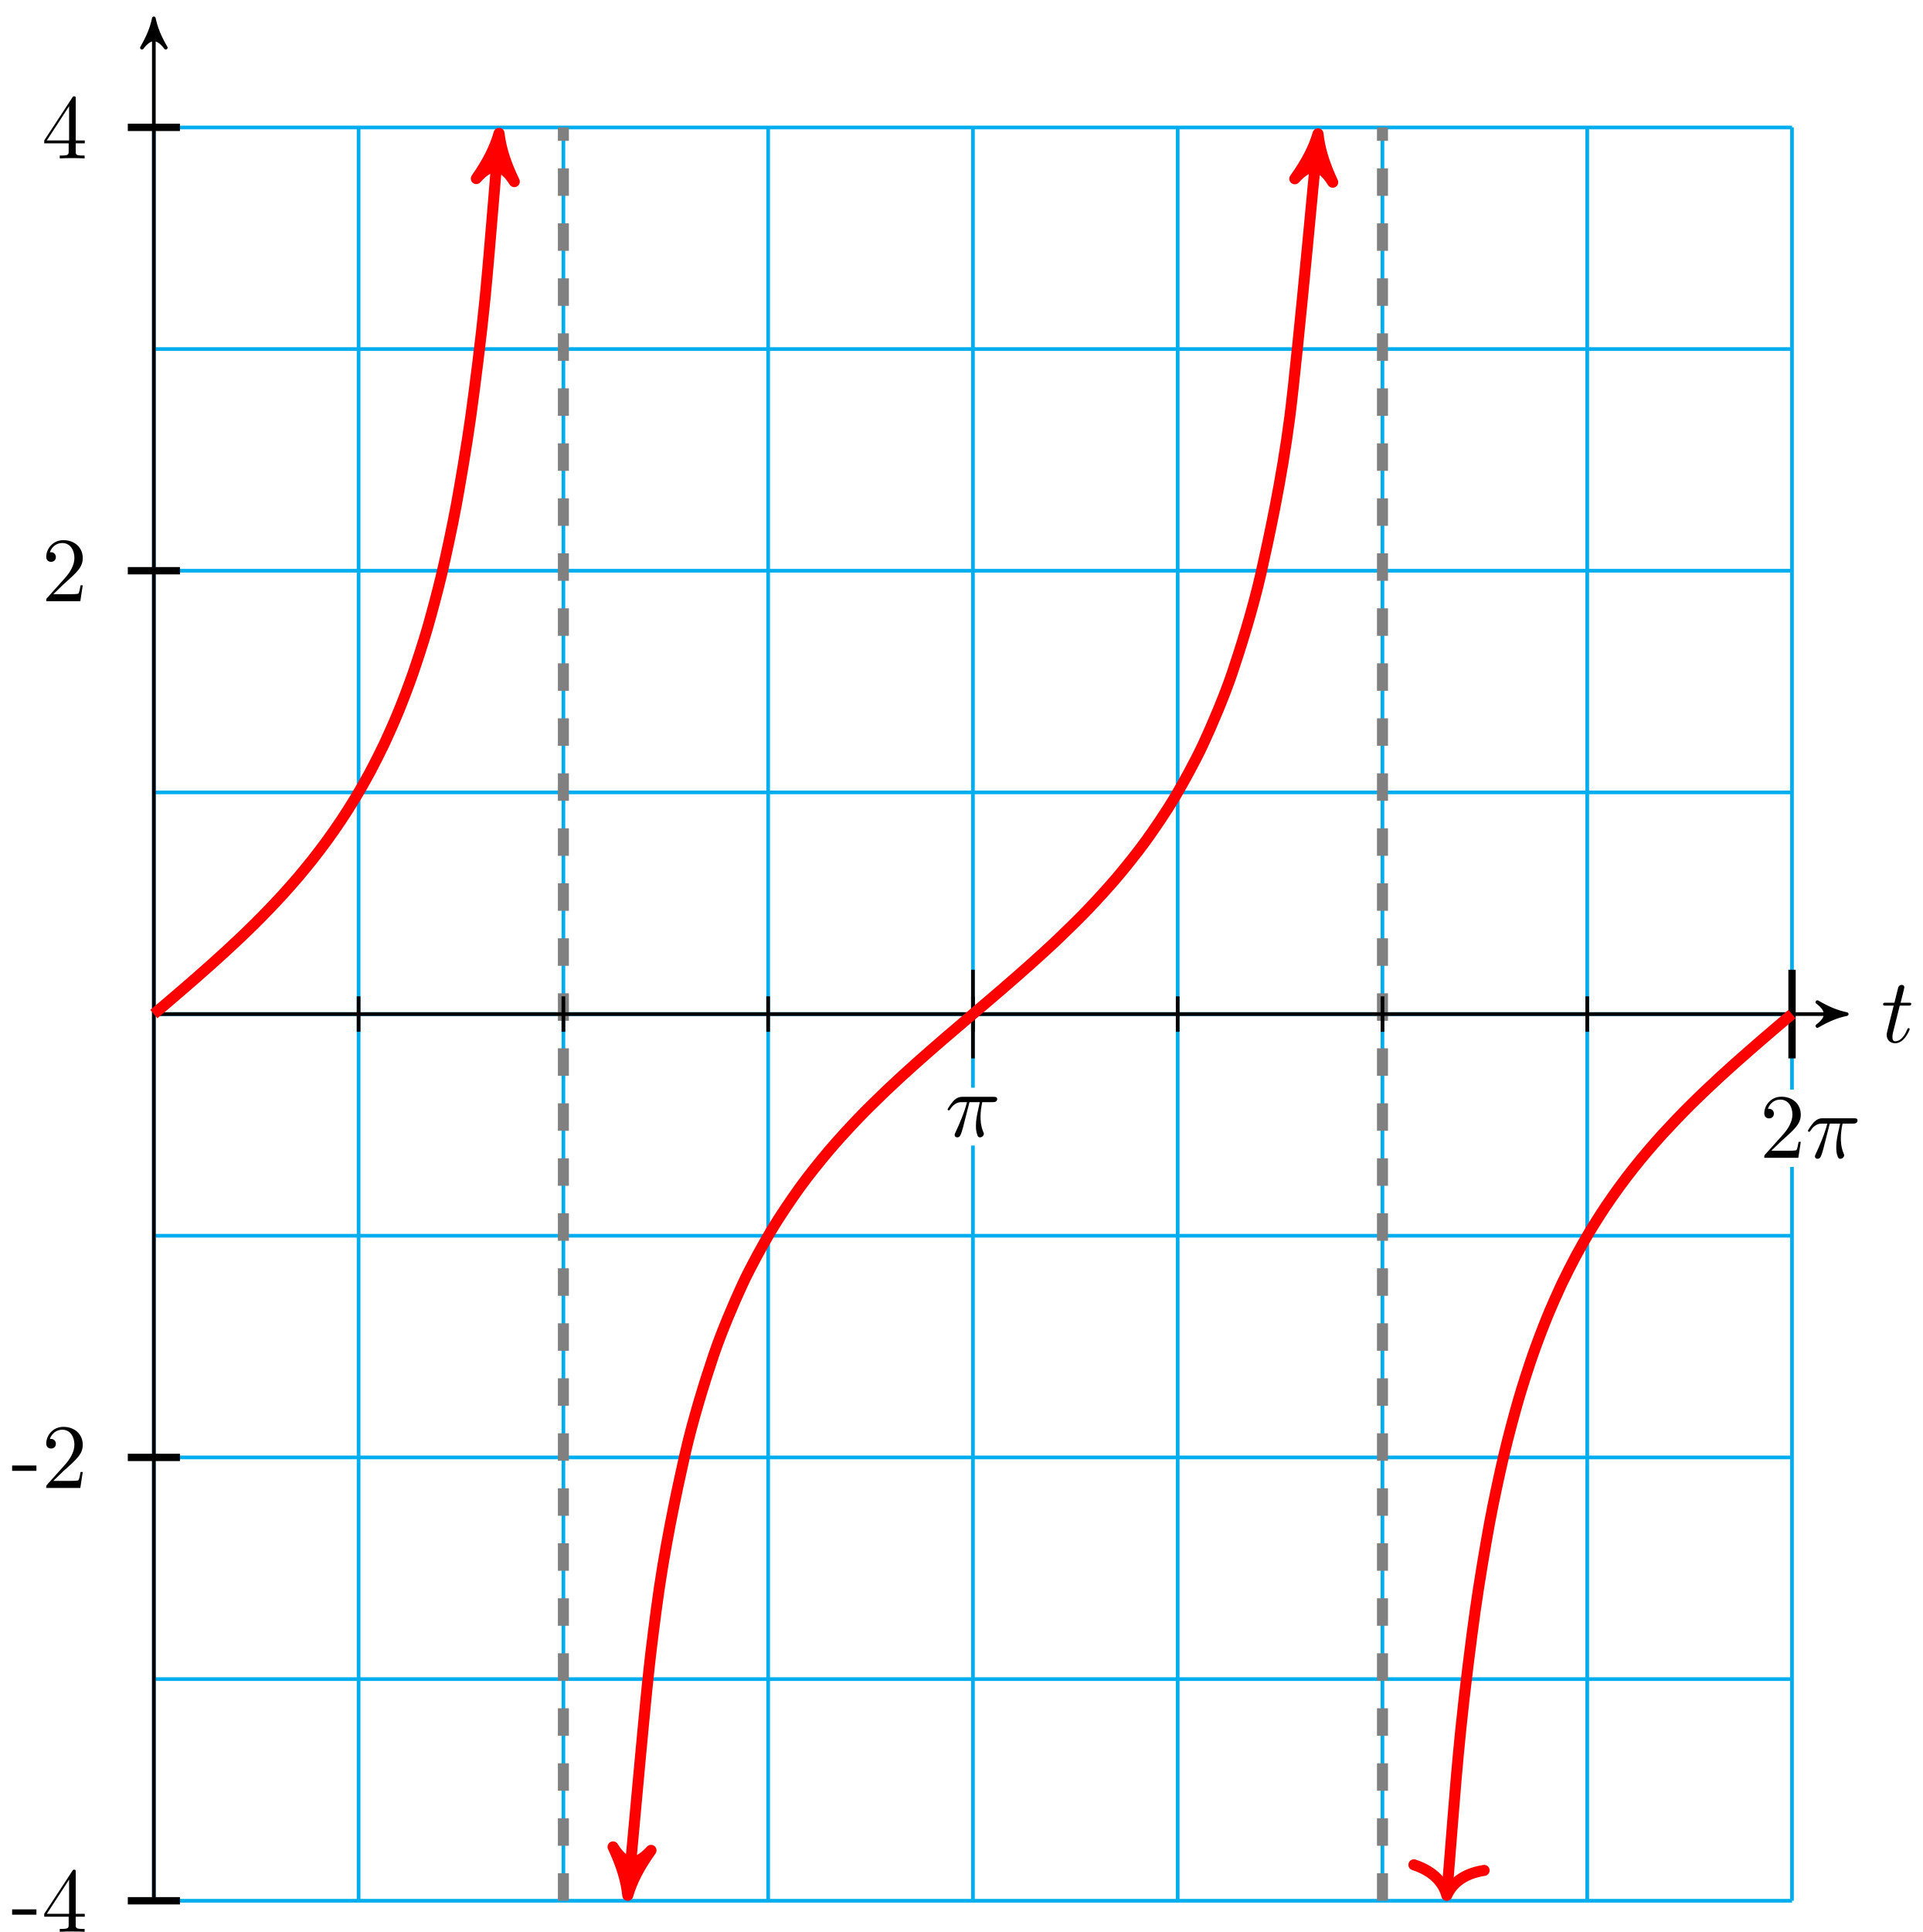
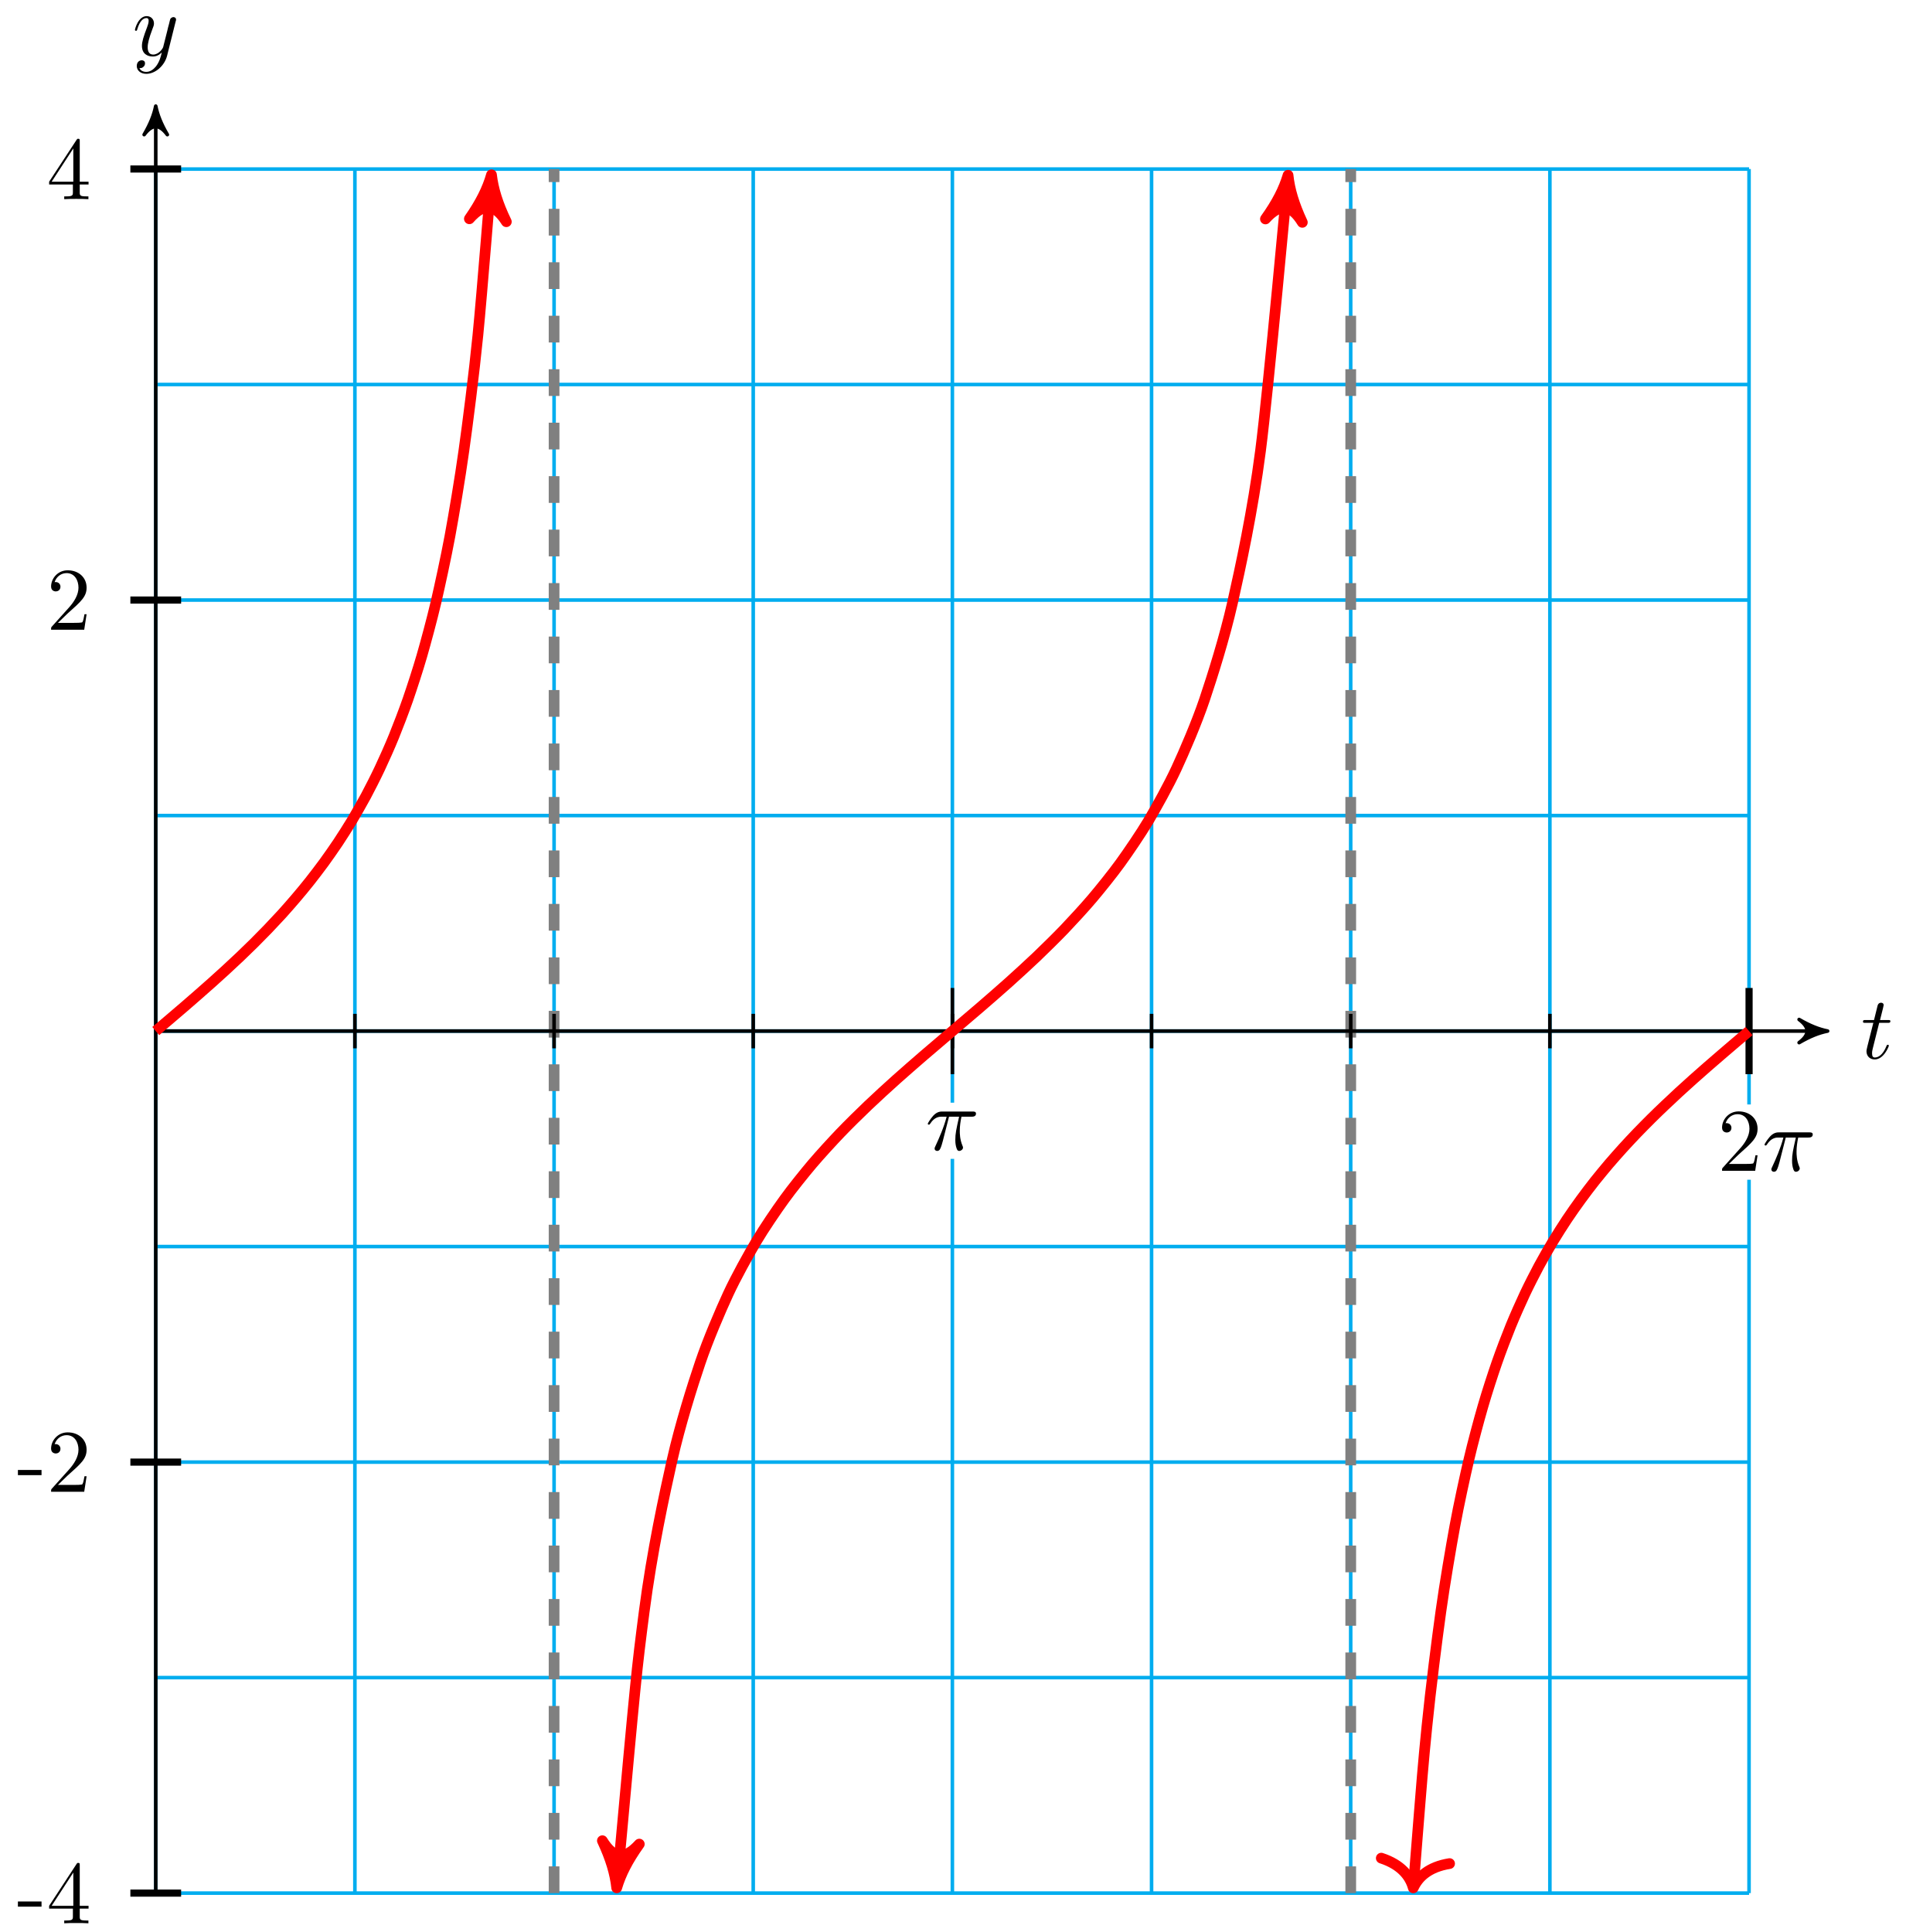
- <svg xmlns="http://www.w3.org/2000/svg" xmlns:xlink="http://www.w3.org/1999/xlink" width="209pt" height="210pt" viewBox="0 0 209 210" version="1.1">
+ <svg xmlns="http://www.w3.org/2000/svg" xmlns:xlink="http://www.w3.org/1999/xlink" width="213pt" height="216pt" viewBox="0 0 213 216" version="1.1">
  <defs>
    <g>
      <symbol overflow="visible" id="glyph0-0">
        <path style="stroke:none;" d="" />
      </symbol>
      <symbol overflow="visible" id="glyph0-1">
        <path style="stroke:none;" d="M 2.047 -3.984 L 2.984 -3.984 C 3.188 -3.984 3.297 -3.984 3.297 -4.188 C 3.297 -4.297 3.188 -4.297 3.016 -4.297 L 2.141 -4.297 C 2.5 -5.719 2.547 -5.906 2.547 -5.969 C 2.547 -6.141 2.422 -6.234 2.25 -6.234 C 2.219 -6.234 1.938 -6.234 1.859 -5.875 L 1.469 -4.297 L 0.531 -4.297 C 0.328 -4.297 0.234 -4.297 0.234 -4.109 C 0.234 -3.984 0.312 -3.984 0.516 -3.984 L 1.391 -3.984 C 0.672 -1.156 0.625 -0.984 0.625 -0.812 C 0.625 -0.266 1 0.109 1.547 0.109 C 2.562 0.109 3.125 -1.344 3.125 -1.422 C 3.125 -1.531 3.047 -1.531 3.016 -1.531 C 2.922 -1.531 2.906 -1.5 2.859 -1.391 C 2.438 -0.344 1.906 -0.109 1.562 -0.109 C 1.359 -0.109 1.25 -0.234 1.25 -0.562 C 1.25 -0.812 1.281 -0.875 1.312 -1.047 Z M 2.047 -3.984 " />
      </symbol>
      <symbol overflow="visible" id="glyph0-2">
+         <path style="stroke:none;" d="M 4.844 -3.797 C 4.891 -3.938 4.891 -3.953 4.891 -4.031 C 4.891 -4.203 4.75 -4.297 4.594 -4.297 C 4.5 -4.297 4.344 -4.234 4.25 -4.094 C 4.234 -4.031 4.141 -3.734 4.109 -3.547 C 4.031 -3.297 3.969 -3.016 3.906 -2.75 L 3.453 -0.953 C 3.422 -0.812 2.984 -0.109 2.328 -0.109 C 1.828 -0.109 1.719 -0.547 1.719 -0.922 C 1.719 -1.375 1.891 -2 2.219 -2.875 C 2.375 -3.281 2.422 -3.391 2.422 -3.594 C 2.422 -4.031 2.109 -4.406 1.609 -4.406 C 0.656 -4.406 0.297 -2.953 0.297 -2.875 C 0.297 -2.766 0.391 -2.766 0.406 -2.766 C 0.516 -2.766 0.516 -2.797 0.562 -2.953 C 0.844 -3.891 1.234 -4.188 1.578 -4.188 C 1.656 -4.188 1.828 -4.188 1.828 -3.875 C 1.828 -3.625 1.719 -3.359 1.656 -3.172 C 1.25 -2.109 1.078 -1.547 1.078 -1.078 C 1.078 -0.188 1.703 0.109 2.297 0.109 C 2.688 0.109 3.016 -0.062 3.297 -0.344 C 3.172 0.172 3.047 0.672 2.656 1.203 C 2.391 1.531 2.016 1.828 1.562 1.828 C 1.422 1.828 0.969 1.797 0.797 1.406 C 0.953 1.406 1.094 1.406 1.219 1.281 C 1.328 1.203 1.422 1.062 1.422 0.875 C 1.422 0.562 1.156 0.531 1.062 0.531 C 0.828 0.531 0.5 0.688 0.5 1.172 C 0.5 1.672 0.938 2.047 1.562 2.047 C 2.578 2.047 3.609 1.141 3.891 0.016 Z M 4.844 -3.797 " />
+       </symbol>
+       <symbol overflow="visible" id="glyph0-3">
        <path style="stroke:none;" d="M 2.641 -3.719 L 3.766 -3.719 C 3.438 -2.25 3.344 -1.812 3.344 -1.141 C 3.344 -1 3.344 -0.734 3.422 -0.391 C 3.531 0.047 3.641 0.109 3.781 0.109 C 3.984 0.109 4.203 -0.062 4.203 -0.266 C 4.203 -0.328 4.203 -0.344 4.141 -0.484 C 3.844 -1.203 3.844 -1.859 3.844 -2.141 C 3.844 -2.656 3.922 -3.203 4.031 -3.719 L 5.156 -3.719 C 5.297 -3.719 5.656 -3.719 5.656 -4.062 C 5.656 -4.297 5.438 -4.297 5.25 -4.297 L 1.906 -4.297 C 1.688 -4.297 1.312 -4.297 0.875 -3.828 C 0.531 -3.438 0.266 -2.984 0.266 -2.938 C 0.266 -2.922 0.266 -2.828 0.391 -2.828 C 0.469 -2.828 0.484 -2.875 0.547 -2.953 C 1.031 -3.719 1.609 -3.719 1.812 -3.719 L 2.375 -3.719 C 2.062 -2.516 1.531 -1.312 1.109 -0.406 C 1.031 -0.25 1.031 -0.234 1.031 -0.156 C 1.031 0.031 1.188 0.109 1.312 0.109 C 1.609 0.109 1.688 -0.172 1.812 -0.531 C 1.953 -1 1.953 -1.016 2.078 -1.516 Z M 2.641 -3.719 " />
      </symbol>
      <symbol overflow="visible" id="glyph1-0">
        <path style="stroke:none;" d="" />
      </symbol>
      <symbol overflow="visible" id="glyph1-1">
        <path style="stroke:none;" d="M 2.75 -1.859 L 2.75 -2.438 L 0.109 -2.438 L 0.109 -1.859 Z M 2.75 -1.859 " />
      </symbol>
      <symbol overflow="visible" id="glyph1-2">
        <path style="stroke:none;" d="M 4.688 -1.641 L 4.688 -1.953 L 3.703 -1.953 L 3.703 -6.484 C 3.703 -6.688 3.703 -6.75 3.531 -6.75 C 3.453 -6.75 3.422 -6.75 3.344 -6.625 L 0.281 -1.953 L 0.281 -1.641 L 2.938 -1.641 L 2.938 -0.781 C 2.938 -0.422 2.906 -0.312 2.172 -0.312 L 1.969 -0.312 L 1.969 0 C 2.375 -0.031 2.891 -0.031 3.312 -0.031 C 3.734 -0.031 4.25 -0.031 4.672 0 L 4.672 -0.312 L 4.453 -0.312 C 3.719 -0.312 3.703 -0.422 3.703 -0.781 L 3.703 -1.641 Z M 2.984 -1.953 L 0.562 -1.953 L 2.984 -5.672 Z M 2.984 -1.953 " />
      </symbol>
      <symbol overflow="visible" id="glyph1-3">
        <path style="stroke:none;" d="M 4.469 -1.734 L 4.234 -1.734 C 4.172 -1.438 4.109 -1 4 -0.844 C 3.938 -0.766 3.281 -0.766 3.062 -0.766 L 1.266 -0.766 L 2.328 -1.797 C 3.875 -3.172 4.469 -3.703 4.469 -4.703 C 4.469 -5.844 3.578 -6.641 2.359 -6.641 C 1.234 -6.641 0.5 -5.719 0.5 -4.828 C 0.5 -4.281 1 -4.281 1.031 -4.281 C 1.203 -4.281 1.547 -4.391 1.547 -4.812 C 1.547 -5.062 1.359 -5.328 1.016 -5.328 C 0.938 -5.328 0.922 -5.328 0.891 -5.312 C 1.109 -5.969 1.656 -6.328 2.234 -6.328 C 3.141 -6.328 3.562 -5.516 3.562 -4.703 C 3.562 -3.906 3.078 -3.125 2.516 -2.5 L 0.609 -0.375 C 0.5 -0.266 0.5 -0.234 0.5 0 L 4.203 0 Z M 4.469 -1.734 " />
      </symbol>
      <symbol overflow="visible" id="glyph2-0">
        <path style="stroke:none;" d="" />
      </symbol>
      <symbol overflow="visible" id="glyph2-1">
        <path style="stroke:none;" d="M 1.266 -0.766 L 2.328 -1.797 C 3.875 -3.172 4.469 -3.703 4.469 -4.703 C 4.469 -5.844 3.578 -6.641 2.359 -6.641 C 1.234 -6.641 0.5 -5.719 0.5 -4.828 C 0.5 -4.281 1 -4.281 1.031 -4.281 C 1.203 -4.281 1.547 -4.391 1.547 -4.812 C 1.547 -5.062 1.359 -5.328 1.016 -5.328 C 0.938 -5.328 0.922 -5.328 0.891 -5.312 C 1.109 -5.969 1.656 -6.328 2.234 -6.328 C 3.141 -6.328 3.562 -5.516 3.562 -4.703 C 3.562 -3.906 3.078 -3.125 2.516 -2.5 L 0.609 -0.375 C 0.5 -0.266 0.5 -0.234 0.5 0 L 4.203 0 L 4.469 -1.734 L 4.234 -1.734 C 4.172 -1.438 4.109 -1 4 -0.844 C 3.938 -0.766 3.281 -0.766 3.062 -0.766 Z M 1.266 -0.766 " />
      </symbol>
    </g>
  </defs>
  <g id="surface1">
-     <path style="fill:none;stroke-width:0.399;stroke-linecap:butt;stroke-linejoin:miter;stroke:rgb(0%,67.839%,93.729%);stroke-opacity:1;stroke-miterlimit:10;" d="M -0 -96.38 L 178.109 -96.38 M -0 -72.287 L 178.109 -72.287 M -0 -48.189 L 178.109 -48.189 M -0 -24.095 L 178.109 -24.095 M -0 -0.002 L 178.109 -0.002 M -0 24.096 L 178.109 24.096 M -0 48.19 L 178.109 48.19 M -0 72.284 L 178.109 72.284 M -0 96.37 L 178.109 96.37 M -0 -96.38 L -0 96.381 M 22.261 -96.38 L 22.261 96.381 M 44.527 -96.38 L 44.527 96.381 M 66.789 -96.38 L 66.789 96.381 M 89.054 -96.38 L 89.054 96.381 M 111.316 -96.38 L 111.316 96.381 M 133.578 -96.38 L 133.578 96.381 M 155.843 -96.38 L 155.843 96.381 M 178.105 -96.38 L 178.105 96.381 " transform="matrix(1,0,0,-1,16.727,110.225)" />
-     <path style="fill:none;stroke-width:1.196;stroke-linecap:butt;stroke-linejoin:miter;stroke:rgb(50%,50%,50%);stroke-opacity:1;stroke-dasharray:2.989,2.989;stroke-miterlimit:10;" d="M 44.527 -96.38 L 44.527 96.381 " transform="matrix(1,0,0,-1,16.727,110.225)" />
-     <path style="fill:none;stroke-width:1.196;stroke-linecap:butt;stroke-linejoin:miter;stroke:rgb(50%,50%,50%);stroke-opacity:1;stroke-dasharray:2.989,2.989;stroke-miterlimit:10;" d="M 133.582 -96.38 L 133.582 96.381 " transform="matrix(1,0,0,-1,16.727,110.225)" />
-     <path style="fill:none;stroke-width:0.399;stroke-linecap:butt;stroke-linejoin:miter;stroke:rgb(0%,0%,0%);stroke-opacity:1;stroke-miterlimit:10;" d="M -0 -0.002 L 183.257 -0.002 " transform="matrix(1,0,0,-1,16.727,110.225)" />
-     <path style="fill-rule:nonzero;fill:rgb(0%,0%,0%);fill-opacity:1;stroke-width:0.399;stroke-linecap:butt;stroke-linejoin:round;stroke:rgb(0%,0%,0%);stroke-opacity:1;stroke-miterlimit:10;" d="M 0.796 -0.002 C -0.2 0.198 -1.196 0.596 -2.391 1.295 C -1.196 0.397 -1.196 -0.4 -2.391 -1.295 C -1.196 -0.599 -0.2 -0.201 0.796 -0.002 Z M 0.796 -0.002 " transform="matrix(1,0,0,-1,199.985,110.225)" />
+     <path style="fill:none;stroke-width:0.399;stroke-linecap:butt;stroke-linejoin:miter;stroke:rgb(0%,67.839%,93.729%);stroke-opacity:1;stroke-miterlimit:10;" d="M 0 -96.378 L 178.11 -96.378 M 0 -72.285 L 178.11 -72.285 M 0 -48.191 L 178.11 -48.191 M 0 -24.093 L 178.11 -24.093 M 0 0.001 L 178.11 0.001 M 0 24.094 L 178.11 24.094 M 0 48.188 L 178.11 48.188 M 0 72.286 L 178.11 72.286 M 0 96.372 L 178.11 96.372 M 0 -96.378 L 0 96.379 M 22.262 -96.378 L 22.262 96.379 M 44.528 -96.378 L 44.528 96.379 M 66.789 -96.378 L 66.789 96.379 M 89.051 -96.378 L 89.051 96.379 M 111.317 -96.378 L 111.317 96.379 M 133.578 -96.378 L 133.578 96.379 M 155.844 -96.378 L 155.844 96.379 M 178.106 -96.378 L 178.106 96.379 " transform="matrix(1,0,0,-1,17.41,115.274)" />
+     <path style="fill:none;stroke-width:1.196;stroke-linecap:butt;stroke-linejoin:miter;stroke:rgb(50%,50%,50%);stroke-opacity:1;stroke-dasharray:2.989,2.989;stroke-miterlimit:10;" d="M 44.528 -96.378 L 44.528 96.379 " transform="matrix(1,0,0,-1,17.41,115.274)" />
+     <path style="fill:none;stroke-width:1.196;stroke-linecap:butt;stroke-linejoin:miter;stroke:rgb(50%,50%,50%);stroke-opacity:1;stroke-dasharray:2.989,2.989;stroke-miterlimit:10;" d="M 133.582 -96.378 L 133.582 96.379 " transform="matrix(1,0,0,-1,17.41,115.274)" />
+     <path style="fill:none;stroke-width:0.399;stroke-linecap:butt;stroke-linejoin:miter;stroke:rgb(0%,0%,0%);stroke-opacity:1;stroke-miterlimit:10;" d="M 0 0.001 L 186.094 0.001 " transform="matrix(1,0,0,-1,17.41,115.274)" />
+     <path style="fill-rule:nonzero;fill:rgb(0%,0%,0%);fill-opacity:1;stroke-width:0.399;stroke-linecap:butt;stroke-linejoin:round;stroke:rgb(0%,0%,0%);stroke-opacity:1;stroke-miterlimit:10;" d="M 0.798 0.001 C -0.198 0.2 -1.194 0.598 -2.39 1.294 C -1.194 0.399 -1.194 -0.398 -2.39 -1.296 C -1.194 -0.597 -0.198 -0.199 0.798 0.001 Z M 0.798 0.001 " transform="matrix(1,0,0,-1,203.5028,115.274)" />
    <g style="fill:rgb(0%,0%,0%);fill-opacity:1;">
-       <use xlink:href="#glyph0-1" x="204.501" y="113.289" />
+       <use xlink:href="#glyph0-1" x="208.019" y="118.338" />
    </g>
-     <path style="fill:none;stroke-width:0.399;stroke-linecap:butt;stroke-linejoin:miter;stroke:rgb(0%,0%,0%);stroke-opacity:1;stroke-miterlimit:10;" d="M -0 -96.38 L -0 107.432 " transform="matrix(1,0,0,-1,16.727,110.225)" />
-     <path style="fill-rule:nonzero;fill:rgb(0%,0%,0%);fill-opacity:1;stroke-width:0.399;stroke-linecap:butt;stroke-linejoin:round;stroke:rgb(0%,0%,0%);stroke-opacity:1;stroke-miterlimit:10;" d="M 0.798 0 C -0.198 0.2 -1.194 0.598 -2.39 1.293 C -1.194 0.399 -1.194 -0.398 -2.39 -1.296 C -1.194 -0.597 -0.198 -0.199 0.798 0 Z M 0.798 0 " transform="matrix(0,-1,-1,0,16.727,2.79397)" />
-     <path style="fill:none;stroke-width:0.399;stroke-linecap:butt;stroke-linejoin:miter;stroke:rgb(0%,0%,0%);stroke-opacity:1;stroke-miterlimit:10;" d="M 22.261 1.928 L 22.261 -1.927 " transform="matrix(1,0,0,-1,16.727,110.225)" />
-     <path style="fill:none;stroke-width:0.399;stroke-linecap:butt;stroke-linejoin:miter;stroke:rgb(0%,0%,0%);stroke-opacity:1;stroke-miterlimit:10;" d="M 44.527 1.928 L 44.527 -1.927 " transform="matrix(1,0,0,-1,16.727,110.225)" />
-     <path style="fill:none;stroke-width:0.399;stroke-linecap:butt;stroke-linejoin:miter;stroke:rgb(0%,0%,0%);stroke-opacity:1;stroke-miterlimit:10;" d="M 66.789 1.928 L 66.789 -1.927 " transform="matrix(1,0,0,-1,16.727,110.225)" />
-     <path style="fill:none;stroke-width:0.399;stroke-linecap:butt;stroke-linejoin:miter;stroke:rgb(0%,0%,0%);stroke-opacity:1;stroke-miterlimit:10;" d="M 89.054 1.928 L 89.054 -1.927 " transform="matrix(1,0,0,-1,16.727,110.225)" />
-     <path style="fill:none;stroke-width:0.399;stroke-linecap:butt;stroke-linejoin:miter;stroke:rgb(0%,0%,0%);stroke-opacity:1;stroke-miterlimit:10;" d="M 111.316 1.928 L 111.316 -1.927 " transform="matrix(1,0,0,-1,16.727,110.225)" />
-     <path style="fill:none;stroke-width:0.399;stroke-linecap:butt;stroke-linejoin:miter;stroke:rgb(0%,0%,0%);stroke-opacity:1;stroke-miterlimit:10;" d="M 133.582 1.928 L 133.582 -1.927 " transform="matrix(1,0,0,-1,16.727,110.225)" />
-     <path style="fill:none;stroke-width:0.399;stroke-linecap:butt;stroke-linejoin:miter;stroke:rgb(0%,0%,0%);stroke-opacity:1;stroke-miterlimit:10;" d="M 155.843 1.928 L 155.843 -1.927 " transform="matrix(1,0,0,-1,16.727,110.225)" />
-     <path style="fill:none;stroke-width:0.399;stroke-linecap:butt;stroke-linejoin:miter;stroke:rgb(0%,0%,0%);stroke-opacity:1;stroke-miterlimit:10;" d="M 178.109 1.928 L 178.109 -1.927 " transform="matrix(1,0,0,-1,16.727,110.225)" />
-     <path style="fill:none;stroke-width:0.797;stroke-linecap:butt;stroke-linejoin:miter;stroke:rgb(0%,0%,0%);stroke-opacity:1;stroke-miterlimit:10;" d="M 2.836 -96.38 L -2.832 -96.38 " transform="matrix(1,0,0,-1,16.727,110.225)" />
-     <path style=" stroke:none;fill-rule:nonzero;fill:rgb(100%,100%,100%);fill-opacity:1;" d="M 0.215 210.973 L 10.504 210.973 L 10.504 202.234 L 0.215 202.234 Z M 0.215 210.973 " />
+     <path style="fill:none;stroke-width:0.399;stroke-linecap:butt;stroke-linejoin:miter;stroke:rgb(0%,0%,0%);stroke-opacity:1;stroke-miterlimit:10;" d="M 0 -96.378 L 0 102.614 " transform="matrix(1,0,0,-1,17.41,115.274)" />
+     <path style="fill-rule:nonzero;fill:rgb(0%,0%,0%);fill-opacity:1;stroke-width:0.399;stroke-linecap:butt;stroke-linejoin:round;stroke:rgb(0%,0%,0%);stroke-opacity:1;stroke-miterlimit:10;" d="M 0.799 -0 C -0.198 0.199 -1.194 0.598 -2.393 1.297 C -1.194 0.398 -1.194 -0.399 -2.393 -1.297 C -1.194 -0.598 -0.198 -0.199 0.799 -0 Z M 0.799 -0 " transform="matrix(0,-1,-1,0,17.41,12.66186)" />
    <g style="fill:rgb(0%,0%,0%);fill-opacity:1;">
-       <use xlink:href="#glyph1-1" x="1.21" y="209.977" />
-       <use xlink:href="#glyph1-2" x="4.528" y="209.977" />
+       <use xlink:href="#glyph0-2" x="14.789" y="6.209" />
    </g>
-     <path style="fill:none;stroke-width:0.797;stroke-linecap:butt;stroke-linejoin:miter;stroke:rgb(0%,0%,0%);stroke-opacity:1;stroke-miterlimit:10;" d="M 2.836 -48.189 L -2.832 -48.189 " transform="matrix(1,0,0,-1,16.727,110.225)" />
-     <path style=" stroke:none;fill-rule:nonzero;fill:rgb(100%,100%,100%);fill-opacity:1;" d="M 0.215 162.73 L 10.504 162.73 L 10.504 154.102 L 0.215 154.102 Z M 0.215 162.73 " />
+     <path style="fill:none;stroke-width:0.399;stroke-linecap:butt;stroke-linejoin:miter;stroke:rgb(0%,0%,0%);stroke-opacity:1;stroke-miterlimit:10;" d="M 22.262 1.926 L 22.262 -1.929 " transform="matrix(1,0,0,-1,17.41,115.274)" />
+     <path style="fill:none;stroke-width:0.399;stroke-linecap:butt;stroke-linejoin:miter;stroke:rgb(0%,0%,0%);stroke-opacity:1;stroke-miterlimit:10;" d="M 44.528 1.926 L 44.528 -1.929 " transform="matrix(1,0,0,-1,17.41,115.274)" />
+     <path style="fill:none;stroke-width:0.399;stroke-linecap:butt;stroke-linejoin:miter;stroke:rgb(0%,0%,0%);stroke-opacity:1;stroke-miterlimit:10;" d="M 66.789 1.926 L 66.789 -1.929 " transform="matrix(1,0,0,-1,17.41,115.274)" />
+     <path style="fill:none;stroke-width:0.399;stroke-linecap:butt;stroke-linejoin:miter;stroke:rgb(0%,0%,0%);stroke-opacity:1;stroke-miterlimit:10;" d="M 89.055 1.926 L 89.055 -1.929 " transform="matrix(1,0,0,-1,17.41,115.274)" />
+     <path style="fill:none;stroke-width:0.399;stroke-linecap:butt;stroke-linejoin:miter;stroke:rgb(0%,0%,0%);stroke-opacity:1;stroke-miterlimit:10;" d="M 111.317 1.926 L 111.317 -1.929 " transform="matrix(1,0,0,-1,17.41,115.274)" />
+     <path style="fill:none;stroke-width:0.399;stroke-linecap:butt;stroke-linejoin:miter;stroke:rgb(0%,0%,0%);stroke-opacity:1;stroke-miterlimit:10;" d="M 133.582 1.926 L 133.582 -1.929 " transform="matrix(1,0,0,-1,17.41,115.274)" />
+     <path style="fill:none;stroke-width:0.399;stroke-linecap:butt;stroke-linejoin:miter;stroke:rgb(0%,0%,0%);stroke-opacity:1;stroke-miterlimit:10;" d="M 155.844 1.926 L 155.844 -1.929 " transform="matrix(1,0,0,-1,17.41,115.274)" />
+     <path style="fill:none;stroke-width:0.399;stroke-linecap:butt;stroke-linejoin:miter;stroke:rgb(0%,0%,0%);stroke-opacity:1;stroke-miterlimit:10;" d="M 178.11 1.926 L 178.11 -1.929 " transform="matrix(1,0,0,-1,17.41,115.274)" />
+     <path style="fill:none;stroke-width:0.797;stroke-linecap:butt;stroke-linejoin:miter;stroke:rgb(0%,0%,0%);stroke-opacity:1;stroke-miterlimit:10;" d="M 2.836 -96.378 L -2.836 -96.378 " transform="matrix(1,0,0,-1,17.41,115.274)" />
+     <path style=" stroke:none;fill-rule:nonzero;fill:rgb(100%,100%,100%);fill-opacity:1;" d="M 0.898 216.023 L 11.188 216.023 L 11.188 207.285 L 0.898 207.285 Z M 0.898 216.023 " />
    <g style="fill:rgb(0%,0%,0%);fill-opacity:1;">
-       <use xlink:href="#glyph1-1" x="1.21" y="161.733" />
-       <use xlink:href="#glyph1-3" x="4.528" y="161.733" />
+       <use xlink:href="#glyph1-1" x="1.893" y="215.026" />
+       <use xlink:href="#glyph1-2" x="5.211" y="215.026" />
    </g>
-     <path style="fill:none;stroke-width:0.797;stroke-linecap:butt;stroke-linejoin:miter;stroke:rgb(0%,0%,0%);stroke-opacity:1;stroke-miterlimit:10;" d="M 2.836 48.19 L -2.832 48.19 " transform="matrix(1,0,0,-1,16.727,110.225)" />
-     <path style=" stroke:none;fill-rule:nonzero;fill:rgb(100%,100%,100%);fill-opacity:1;" d="M 3.531 66.348 L 10.504 66.348 L 10.504 57.723 L 3.531 57.723 Z M 3.531 66.348 " />
+     <path style="fill:none;stroke-width:0.797;stroke-linecap:butt;stroke-linejoin:miter;stroke:rgb(0%,0%,0%);stroke-opacity:1;stroke-miterlimit:10;" d="M 2.836 -48.191 L -2.836 -48.191 " transform="matrix(1,0,0,-1,17.41,115.274)" />
+     <path style=" stroke:none;fill-rule:nonzero;fill:rgb(100%,100%,100%);fill-opacity:1;" d="M 0.898 167.777 L 11.188 167.777 L 11.188 159.148 L 0.898 159.148 Z M 0.898 167.777 " />
    <g style="fill:rgb(0%,0%,0%);fill-opacity:1;">
-       <use xlink:href="#glyph1-3" x="4.528" y="65.353" />
+       <use xlink:href="#glyph1-1" x="1.893" y="166.782" />
+       <use xlink:href="#glyph1-3" x="5.211" y="166.782" />
    </g>
-     <path style="fill:none;stroke-width:0.797;stroke-linecap:butt;stroke-linejoin:miter;stroke:rgb(0%,0%,0%);stroke-opacity:1;stroke-miterlimit:10;" d="M 2.836 96.381 L -2.832 96.381 " transform="matrix(1,0,0,-1,16.727,110.225)" />
-     <path style=" stroke:none;fill-rule:nonzero;fill:rgb(100%,100%,100%);fill-opacity:1;" d="M 3.531 18.215 L 10.504 18.215 L 10.504 9.477 L 3.531 9.477 Z M 3.531 18.215 " />
+     <path style="fill:none;stroke-width:0.797;stroke-linecap:butt;stroke-linejoin:miter;stroke:rgb(0%,0%,0%);stroke-opacity:1;stroke-miterlimit:10;" d="M 2.836 48.188 L -2.836 48.188 " transform="matrix(1,0,0,-1,17.41,115.274)" />
+     <path style=" stroke:none;fill-rule:nonzero;fill:rgb(100%,100%,100%);fill-opacity:1;" d="M 4.215 71.398 L 11.188 71.398 L 11.188 62.77 L 4.215 62.77 Z M 4.215 71.398 " />
    <g style="fill:rgb(0%,0%,0%);fill-opacity:1;">
-       <use xlink:href="#glyph1-2" x="4.528" y="17.218" />
+       <use xlink:href="#glyph1-3" x="5.211" y="70.402" />
    </g>
-     <path style="fill:none;stroke-width:0.797;stroke-linecap:butt;stroke-linejoin:miter;stroke:rgb(0%,0%,0%);stroke-opacity:1;stroke-miterlimit:10;" d="M 178.109 4.819 L 178.109 -4.818 " transform="matrix(1,0,0,-1,16.727,110.225)" />
-     <path style=" stroke:none;fill-rule:nonzero;fill:rgb(100%,100%,100%);fill-opacity:1;" d="M 190.32 126.844 L 203.332 126.844 L 203.332 118.43 L 190.32 118.43 Z M 190.32 126.844 " />
+     <path style="fill:none;stroke-width:0.797;stroke-linecap:butt;stroke-linejoin:miter;stroke:rgb(0%,0%,0%);stroke-opacity:1;stroke-miterlimit:10;" d="M 2.836 96.379 L -2.836 96.379 " transform="matrix(1,0,0,-1,17.41,115.274)" />
+     <path style=" stroke:none;fill-rule:nonzero;fill:rgb(100%,100%,100%);fill-opacity:1;" d="M 4.215 23.262 L 11.188 23.262 L 11.188 14.527 L 4.215 14.527 Z M 4.215 23.262 " />
    <g style="fill:rgb(0%,0%,0%);fill-opacity:1;">
-       <use xlink:href="#glyph2-1" x="191.318" y="125.848" />
+       <use xlink:href="#glyph1-2" x="5.211" y="22.267" />
+     </g>
+     <path style="fill:none;stroke-width:0.797;stroke-linecap:butt;stroke-linejoin:miter;stroke:rgb(0%,0%,0%);stroke-opacity:1;stroke-miterlimit:10;" d="M 178.11 4.817 L 178.11 -4.82 " transform="matrix(1,0,0,-1,17.41,115.274)" />
+     <path style=" stroke:none;fill-rule:nonzero;fill:rgb(100%,100%,100%);fill-opacity:1;" d="M 191.004 131.895 L 204.016 131.895 L 204.016 123.48 L 191.004 123.48 Z M 191.004 131.895 " />
+     <g style="fill:rgb(0%,0%,0%);fill-opacity:1;">
+       <use xlink:href="#glyph2-1" x="192.001" y="130.897" />
    </g>
    <g style="fill:rgb(0%,0%,0%);fill-opacity:1;">
-       <use xlink:href="#glyph0-2" x="196.3" y="125.848" />
+       <use xlink:href="#glyph0-3" x="196.982" y="130.897" />
    </g>
-     <path style="fill:none;stroke-width:0.399;stroke-linecap:butt;stroke-linejoin:miter;stroke:rgb(0%,0%,0%);stroke-opacity:1;stroke-miterlimit:10;" d="M 89.054 4.819 L 89.054 -4.818 " transform="matrix(1,0,0,-1,16.727,110.225)" />
-     <path style=" stroke:none;fill-rule:nonzero;fill:rgb(100%,100%,100%);fill-opacity:1;" d="M 101.766 124.516 L 109.797 124.516 L 109.797 118.23 L 101.766 118.23 Z M 101.766 124.516 " />
+     <path style="fill:none;stroke-width:0.399;stroke-linecap:butt;stroke-linejoin:miter;stroke:rgb(0%,0%,0%);stroke-opacity:1;stroke-miterlimit:10;" d="M 89.055 4.817 L 89.055 -4.82 " transform="matrix(1,0,0,-1,17.41,115.274)" />
+     <path style=" stroke:none;fill-rule:nonzero;fill:rgb(100%,100%,100%);fill-opacity:1;" d="M 102.449 129.562 L 110.477 129.562 L 110.477 123.281 L 102.449 123.281 Z M 102.449 129.562 " />
    <g style="fill:rgb(0%,0%,0%);fill-opacity:1;">
-       <use xlink:href="#glyph0-2" x="102.763" y="123.518" />
+       <use xlink:href="#glyph0-3" x="103.446" y="128.567" />
    </g>
-     <path style="fill:none;stroke-width:1.196;stroke-linecap:butt;stroke-linejoin:miter;stroke:rgb(100%,0%,0%);stroke-opacity:1;stroke-miterlimit:10;" d="M 51.64 -94.517 C 53.734 -71.634 53.734 -71.634 54.605 -64.908 C 55.472 -58.185 56.867 -51.779 57.734 -47.916 C 58.605 -44.052 59.996 -39.642 60.867 -37.068 C 61.734 -34.498 63.128 -31.259 64 -29.38 C 64.867 -27.502 66.261 -24.994 67.128 -23.525 C 68 -22.06 69.39 -20.017 70.261 -18.814 C 71.128 -17.611 72.523 -15.884 73.394 -14.853 C 74.261 -13.826 75.656 -12.31 76.523 -11.4 C 77.394 -10.49 78.789 -9.127 79.656 -8.295 C 80.523 -7.463 81.918 -6.193 82.789 -5.416 C 83.656 -4.634 85.05 -3.427 85.918 -2.677 C 86.789 -1.923 88.183 -0.744 89.05 -0.002 C 89.918 0.737 91.312 1.916 92.183 2.67 C 93.05 3.42 94.445 4.627 95.312 5.409 C 96.183 6.186 97.578 7.455 98.445 8.287 C 99.316 9.12 100.707 10.483 101.578 11.393 C 102.445 12.303 103.839 13.819 104.707 14.846 C 105.578 15.873 106.972 17.604 107.839 18.807 C 108.71 20.006 110.101 22.049 110.972 23.514 C 111.839 24.979 113.234 27.487 114.101 29.366 C 114.972 31.245 116.367 34.479 117.234 37.049 C 118.105 39.62 119.496 44.03 120.367 47.885 C 121.234 51.745 122.628 58.143 123.5 64.858 C 124.367 71.573 126.628 96.28 126.46 94.412 " transform="matrix(1,0,0,-1,16.727,110.225)" />
-     <path style="fill-rule:nonzero;fill:rgb(100%,0%,0%);fill-opacity:1;stroke-width:1.196;stroke-linecap:butt;stroke-linejoin:round;stroke:rgb(100%,0%,0%);stroke-opacity:1;stroke-miterlimit:10;" d="M 1.277 0.001 C -0.317 0.318 -1.914 0.957 -3.824 2.073 C -1.912 0.639 -1.913 -0.636 -3.825 -2.074 C -1.911 -0.957 -0.318 -0.317 1.277 0.001 Z M 1.277 0.001 " transform="matrix(-0.09102,0.99579,0.99579,0.09102,68.36906,204.7441)" />
-     <path style="fill-rule:nonzero;fill:rgb(100%,0%,0%);fill-opacity:1;stroke-width:1.196;stroke-linecap:butt;stroke-linejoin:round;stroke:rgb(100%,0%,0%);stroke-opacity:1;stroke-miterlimit:10;" d="M 1.274 0.001 C -0.32 0.318 -1.913 0.957 -3.827 2.072 C -1.911 0.639 -1.912 -0.636 -3.825 -2.07 C -1.914 -0.958 -0.317 -0.317 1.274 0.001 Z M 1.274 0.001 " transform="matrix(0.09117,-0.99579,-0.99579,-0.09117,143.1856,15.8114)" />
-     <path style="fill:none;stroke-width:1.196;stroke-linecap:butt;stroke-linejoin:miter;stroke:rgb(100%,0%,0%);stroke-opacity:1;stroke-miterlimit:10;" d="M -0 -0.002 C -0 -0.002 1.132 0.959 1.566 1.33 C 2 1.702 2.699 2.299 3.132 2.67 C 3.566 3.045 4.261 3.651 4.699 4.03 C 5.132 4.409 5.828 5.022 6.261 5.412 C 6.699 5.799 7.394 6.428 7.828 6.83 C 8.265 7.229 8.96 7.877 9.394 8.291 C 9.828 8.705 10.527 9.377 10.96 9.811 C 11.394 10.241 12.093 10.948 12.527 11.401 C 12.96 11.85 13.656 12.592 14.093 13.073 C 14.527 13.553 15.222 14.338 15.66 14.85 C 16.093 15.362 16.789 16.205 17.222 16.752 C 17.66 17.303 18.355 18.213 18.789 18.811 C 19.222 19.405 19.921 20.397 20.355 21.053 C 20.789 21.705 21.488 22.795 21.921 23.522 C 22.355 24.245 23.054 25.459 23.488 26.272 C 23.921 27.084 24.617 28.452 25.054 29.373 C 25.488 30.299 26.183 31.862 26.617 32.928 C 27.054 33.995 27.75 35.807 28.183 37.061 C 28.617 38.311 29.316 40.452 29.75 41.955 C 30.183 43.459 30.882 46.045 31.316 47.901 C 31.75 49.756 32.449 52.959 32.882 55.319 C 33.316 57.674 34.011 61.768 34.449 64.885 C 34.882 68.006 35.578 73.436 36.011 77.799 C 36.449 82.159 37.578 96.327 37.429 94.463 " transform="matrix(1,0,0,-1,16.727,110.225)" />
-     <path style="fill-rule:nonzero;fill:rgb(100%,0%,0%);fill-opacity:1;stroke-width:1.196;stroke-linecap:butt;stroke-linejoin:round;stroke:rgb(100%,0%,0%);stroke-opacity:1;stroke-miterlimit:10;" d="M 1.275 0.001 C -0.318 0.32 -1.912 0.957 -3.824 2.074 C -1.915 0.639 -1.914 -0.638 -3.826 -2.072 C -1.913 -0.956 -0.318 -0.319 1.275 0.001 Z M 1.275 0.001 " transform="matrix(0.07959,-0.99677,-0.99677,-0.07959,54.15681,15.76359)" />
-     <path style="fill:none;stroke-width:1.196;stroke-linecap:butt;stroke-linejoin:miter;stroke:rgb(100%,0%,0%);stroke-opacity:1;stroke-miterlimit:10;" d="M 140.621 -95.197 C 141.656 -82.197 141.656 -82.197 142.089 -77.83 C 142.527 -73.463 143.222 -68.033 143.656 -64.912 C 144.093 -61.791 144.789 -57.697 145.222 -55.337 C 145.656 -52.978 146.355 -49.771 146.789 -47.916 C 147.222 -46.06 147.921 -43.474 148.355 -41.966 C 148.789 -40.462 149.484 -38.322 149.921 -37.068 C 150.355 -35.818 151.05 -34.002 151.488 -32.935 C 151.921 -31.869 152.617 -30.306 153.05 -29.38 C 153.488 -28.459 154.183 -27.091 154.617 -26.279 C 155.05 -25.466 155.75 -24.252 156.183 -23.525 C 156.617 -22.802 157.316 -21.709 157.75 -21.056 C 158.183 -20.404 158.882 -19.412 159.316 -18.814 C 159.75 -18.216 160.445 -17.306 160.882 -16.759 C 161.316 -16.209 162.011 -15.365 162.445 -14.857 C 162.882 -14.345 163.578 -13.556 164.011 -13.076 C 164.449 -12.599 165.144 -11.857 165.578 -11.404 C 166.011 -10.951 166.71 -10.244 167.144 -9.814 C 167.578 -9.38 168.277 -8.709 168.71 -8.295 C 169.144 -7.88 169.839 -7.232 170.277 -6.83 C 170.71 -6.431 171.406 -5.802 171.839 -5.416 C 172.277 -5.025 172.972 -4.412 173.406 -4.033 C 173.843 -3.654 174.539 -3.048 174.972 -2.673 C 175.406 -2.302 176.105 -1.705 176.539 -1.334 C 176.972 -0.966 178.105 -0.002 178.105 -0.002 " transform="matrix(1,0,0,-1,16.727,110.225)" />
-     <path style="fill:none;stroke-width:1.196;stroke-linecap:round;stroke-linejoin:round;stroke:rgb(100%,0%,0%);stroke-opacity:1;stroke-miterlimit:10;" d="M -3.028 3.831 C -2.476 1.532 -1.241 0.447 0.001 0.001 C -1.241 -0.447 -2.475 -1.533 -3.028 -3.83 " transform="matrix(-0.07947,0.99678,0.99678,0.07947,157.3,206.0182)" />
+     <path style="fill:none;stroke-width:1.196;stroke-linecap:butt;stroke-linejoin:miter;stroke:rgb(100%,0%,0%);stroke-opacity:1;stroke-miterlimit:10;" d="M 51.641 -94.519 C 53.735 -71.636 53.735 -71.636 54.602 -64.91 C 55.473 -58.183 56.867 -51.781 57.735 -47.917 C 58.606 -44.054 59.996 -39.64 60.867 -37.07 C 61.735 -34.499 63.129 -31.261 63.996 -29.382 C 64.867 -27.503 66.262 -24.992 67.129 -23.527 C 68 -22.058 69.391 -20.019 70.262 -18.816 C 71.129 -17.613 72.524 -15.882 73.391 -14.855 C 74.262 -13.828 75.656 -12.312 76.524 -11.402 C 77.395 -10.492 78.785 -9.124 79.656 -8.296 C 80.524 -7.464 81.918 -6.195 82.789 -5.413 C 83.656 -4.636 85.051 -3.425 85.918 -2.675 C 86.789 -1.925 88.18 -0.746 89.051 -0.003 C 89.918 0.739 91.313 1.919 92.184 2.669 C 93.051 3.419 94.445 4.629 95.313 5.407 C 96.184 6.188 97.574 7.458 98.445 8.286 C 99.313 9.118 100.707 10.485 101.578 11.395 C 102.445 12.305 103.84 13.817 104.707 14.844 C 105.578 15.876 106.973 17.602 107.84 18.805 C 108.707 20.008 110.102 22.047 110.973 23.512 C 111.84 24.981 113.235 27.489 114.102 29.364 C 114.973 31.243 116.367 34.481 117.235 37.047 C 118.102 39.618 119.496 44.028 120.367 47.887 C 121.235 51.743 122.629 58.145 123.496 64.86 C 124.367 71.571 126.629 96.278 126.457 94.415 " transform="matrix(1,0,0,-1,17.41,115.274)" />
+     <path style="fill-rule:nonzero;fill:rgb(100%,0%,0%);fill-opacity:1;stroke-width:1.196;stroke-linecap:butt;stroke-linejoin:round;stroke:rgb(100%,0%,0%);stroke-opacity:1;stroke-miterlimit:10;" d="M 1.275 0.001 C -0.32 0.319 -1.912 0.958 -3.826 2.073 C -1.914 0.636 -1.911 -0.639 -3.828 -2.073 C -1.913 -0.957 -0.32 -0.321 1.275 0.001 Z M 1.275 0.001 " transform="matrix(-0.09102,0.99579,0.99579,0.09102,69.05206,209.7931)" />
+     <path style="fill-rule:nonzero;fill:rgb(100%,0%,0%);fill-opacity:1;stroke-width:1.196;stroke-linecap:butt;stroke-linejoin:round;stroke:rgb(100%,0%,0%);stroke-opacity:1;stroke-miterlimit:10;" d="M 1.276 0.001 C -0.318 0.317 -1.914 0.956 -3.825 2.072 C -1.913 0.638 -1.914 -0.637 -3.826 -2.071 C -1.912 -0.958 -0.319 -0.318 1.276 0.001 Z M 1.276 0.001 " transform="matrix(0.09117,-0.99579,-0.99579,-0.09117,143.8686,20.8604)" />
+     <path style="fill:none;stroke-width:1.196;stroke-linecap:butt;stroke-linejoin:miter;stroke:rgb(100%,0%,0%);stroke-opacity:1;stroke-miterlimit:10;" d="M 0 0.001 C 0 0.001 1.133 0.962 1.567 1.333 C 2 1.704 2.695 2.297 3.133 2.672 C 3.567 3.047 4.262 3.649 4.695 4.028 C 5.133 4.411 5.828 5.024 6.262 5.411 C 6.699 5.797 7.395 6.43 7.828 6.829 C 8.262 7.227 8.961 7.876 9.395 8.29 C 9.828 8.704 10.527 9.379 10.961 9.809 C 11.395 10.239 12.09 10.946 12.527 11.399 C 12.961 11.852 13.656 12.594 14.094 13.071 C 14.527 13.551 15.223 14.34 15.656 14.852 C 16.094 15.36 16.789 16.204 17.223 16.754 C 17.656 17.305 18.356 18.215 18.789 18.809 C 19.223 19.407 19.922 20.399 20.356 21.051 C 20.789 21.704 21.488 22.797 21.922 23.52 C 22.356 24.247 23.051 25.458 23.488 26.27 C 23.922 27.083 24.617 28.45 25.051 29.376 C 25.488 30.297 26.184 31.86 26.617 32.926 C 27.051 33.993 27.75 35.809 28.184 37.059 C 28.617 38.313 29.317 40.45 29.75 41.954 C 30.184 43.458 30.883 46.047 31.317 47.899 C 31.75 49.754 32.445 52.962 32.883 55.317 C 33.317 57.676 34.012 61.766 34.445 64.887 C 34.883 68.004 35.578 73.434 36.012 77.797 C 36.449 82.161 37.578 96.329 37.43 94.462 " transform="matrix(1,0,0,-1,17.41,115.274)" />
+     <path style="fill-rule:nonzero;fill:rgb(100%,0%,0%);fill-opacity:1;stroke-width:1.196;stroke-linecap:butt;stroke-linejoin:round;stroke:rgb(100%,0%,0%);stroke-opacity:1;stroke-miterlimit:10;" d="M 1.274 -0 C -0.319 0.319 -1.914 0.956 -3.826 2.073 C -1.912 0.639 -1.912 -0.639 -3.824 -2.073 C -1.914 -0.956 -0.319 -0.319 1.274 -0 Z M 1.274 -0 " transform="matrix(0.07959,-0.99677,-0.99677,-0.07959,54.83981,20.81259)" />
+     <path style="fill:none;stroke-width:1.196;stroke-linecap:butt;stroke-linejoin:miter;stroke:rgb(100%,0%,0%);stroke-opacity:1;stroke-miterlimit:10;" d="M 140.621 -95.199 C 141.656 -82.199 141.656 -82.199 142.09 -77.831 C 142.528 -73.464 143.223 -68.035 143.656 -64.913 C 144.09 -61.792 144.789 -57.695 145.223 -55.339 C 145.656 -52.98 146.356 -49.773 146.789 -47.917 C 147.223 -46.062 147.918 -43.472 148.356 -41.968 C 148.789 -40.464 149.485 -38.324 149.922 -37.07 C 150.356 -35.816 151.051 -34.003 151.485 -32.937 C 151.922 -31.871 152.617 -30.304 153.051 -29.382 C 153.485 -28.456 154.184 -27.089 154.617 -26.277 C 155.051 -25.464 155.75 -24.249 156.184 -23.527 C 156.617 -22.8 157.317 -21.71 157.75 -21.054 C 158.184 -20.402 158.879 -19.41 159.317 -18.816 C 159.75 -18.218 160.445 -17.308 160.879 -16.757 C 161.317 -16.21 162.012 -15.367 162.445 -14.855 C 162.883 -14.343 163.578 -13.558 164.012 -13.078 C 164.445 -12.597 165.145 -11.855 165.578 -11.402 C 166.012 -10.949 166.711 -10.246 167.145 -9.812 C 167.578 -9.382 168.274 -8.706 168.711 -8.296 C 169.145 -7.882 169.84 -7.23 170.274 -6.831 C 170.711 -6.433 171.406 -5.804 171.84 -5.413 C 172.278 -5.027 172.973 -4.413 173.406 -4.031 C 173.84 -3.652 174.539 -3.05 174.973 -2.675 C 175.406 -2.3 176.106 -1.706 176.539 -1.335 C 176.973 -0.964 178.106 -0.003 178.106 -0.003 " transform="matrix(1,0,0,-1,17.41,115.274)" />
+     <path style="fill:none;stroke-width:1.196;stroke-linecap:round;stroke-linejoin:round;stroke:rgb(100%,0%,0%);stroke-opacity:1;stroke-miterlimit:10;" d="M -3.03 3.831 C -2.474 1.532 -1.243 0.447 -0.001 0.001 C -1.243 -0.447 -2.477 -1.532 -3.03 -3.83 " transform="matrix(-0.07947,0.99678,0.99678,0.07947,157.983,211.0672)" />
  </g>
</svg>
